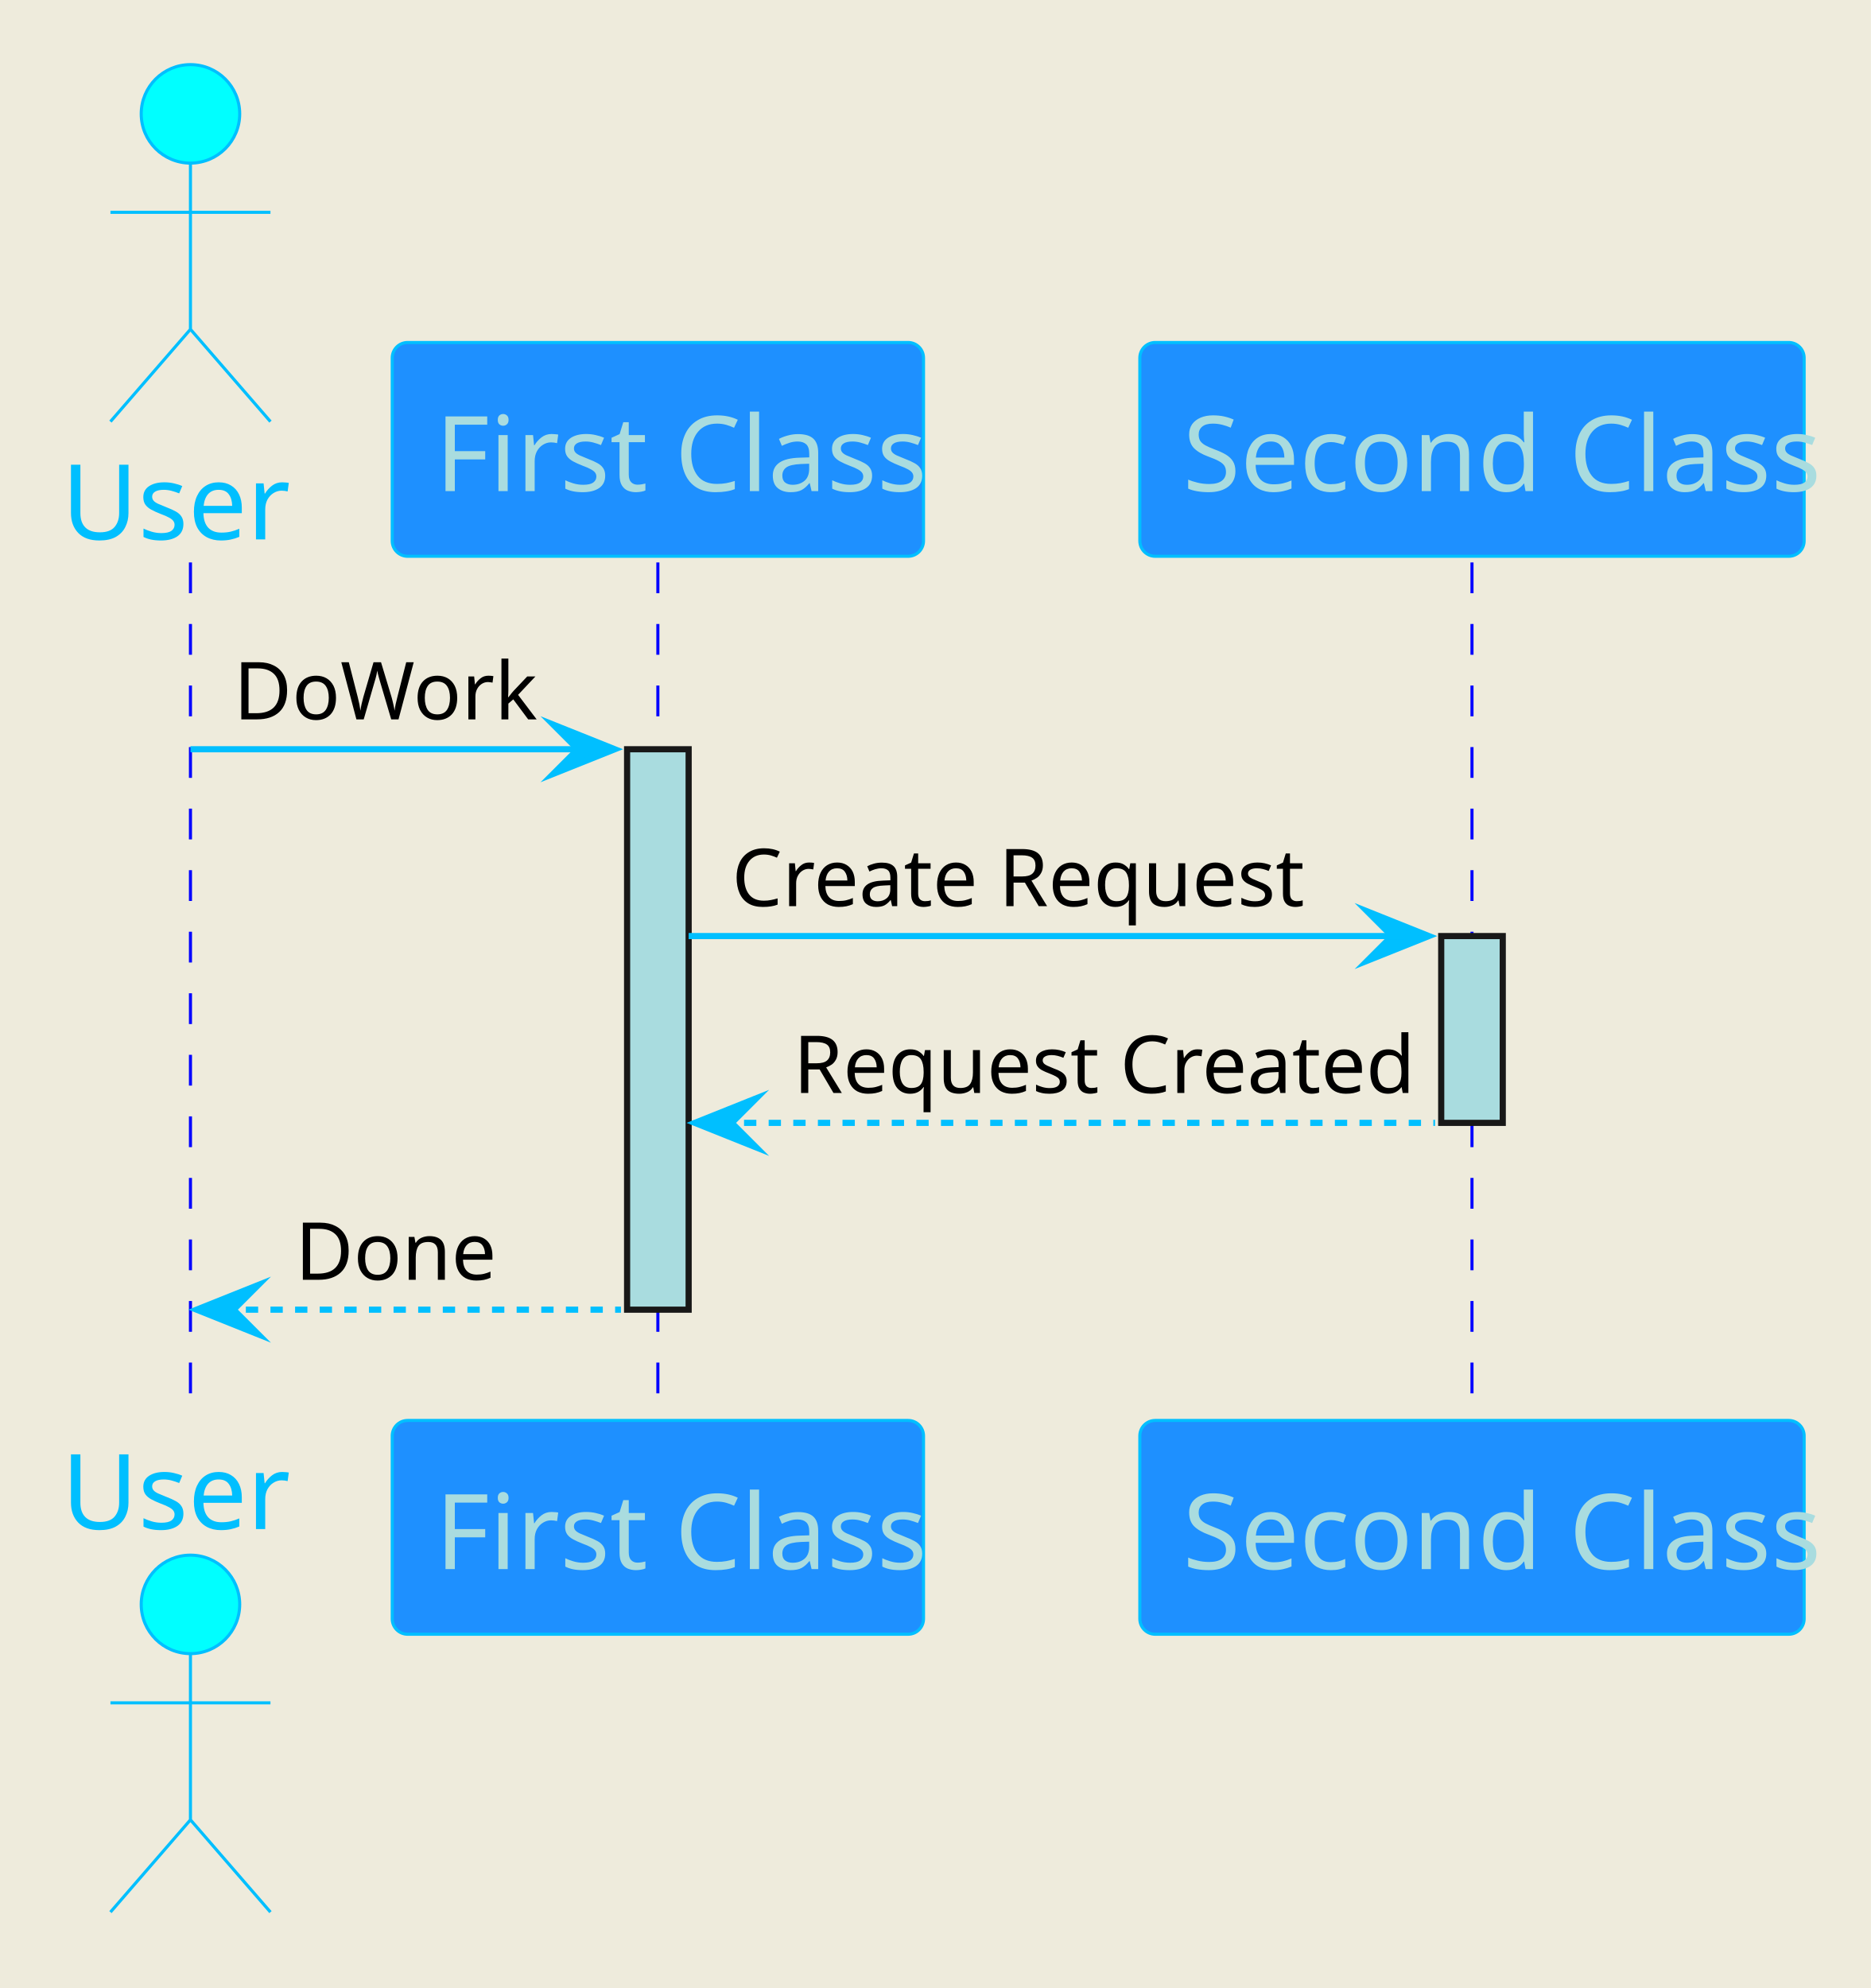
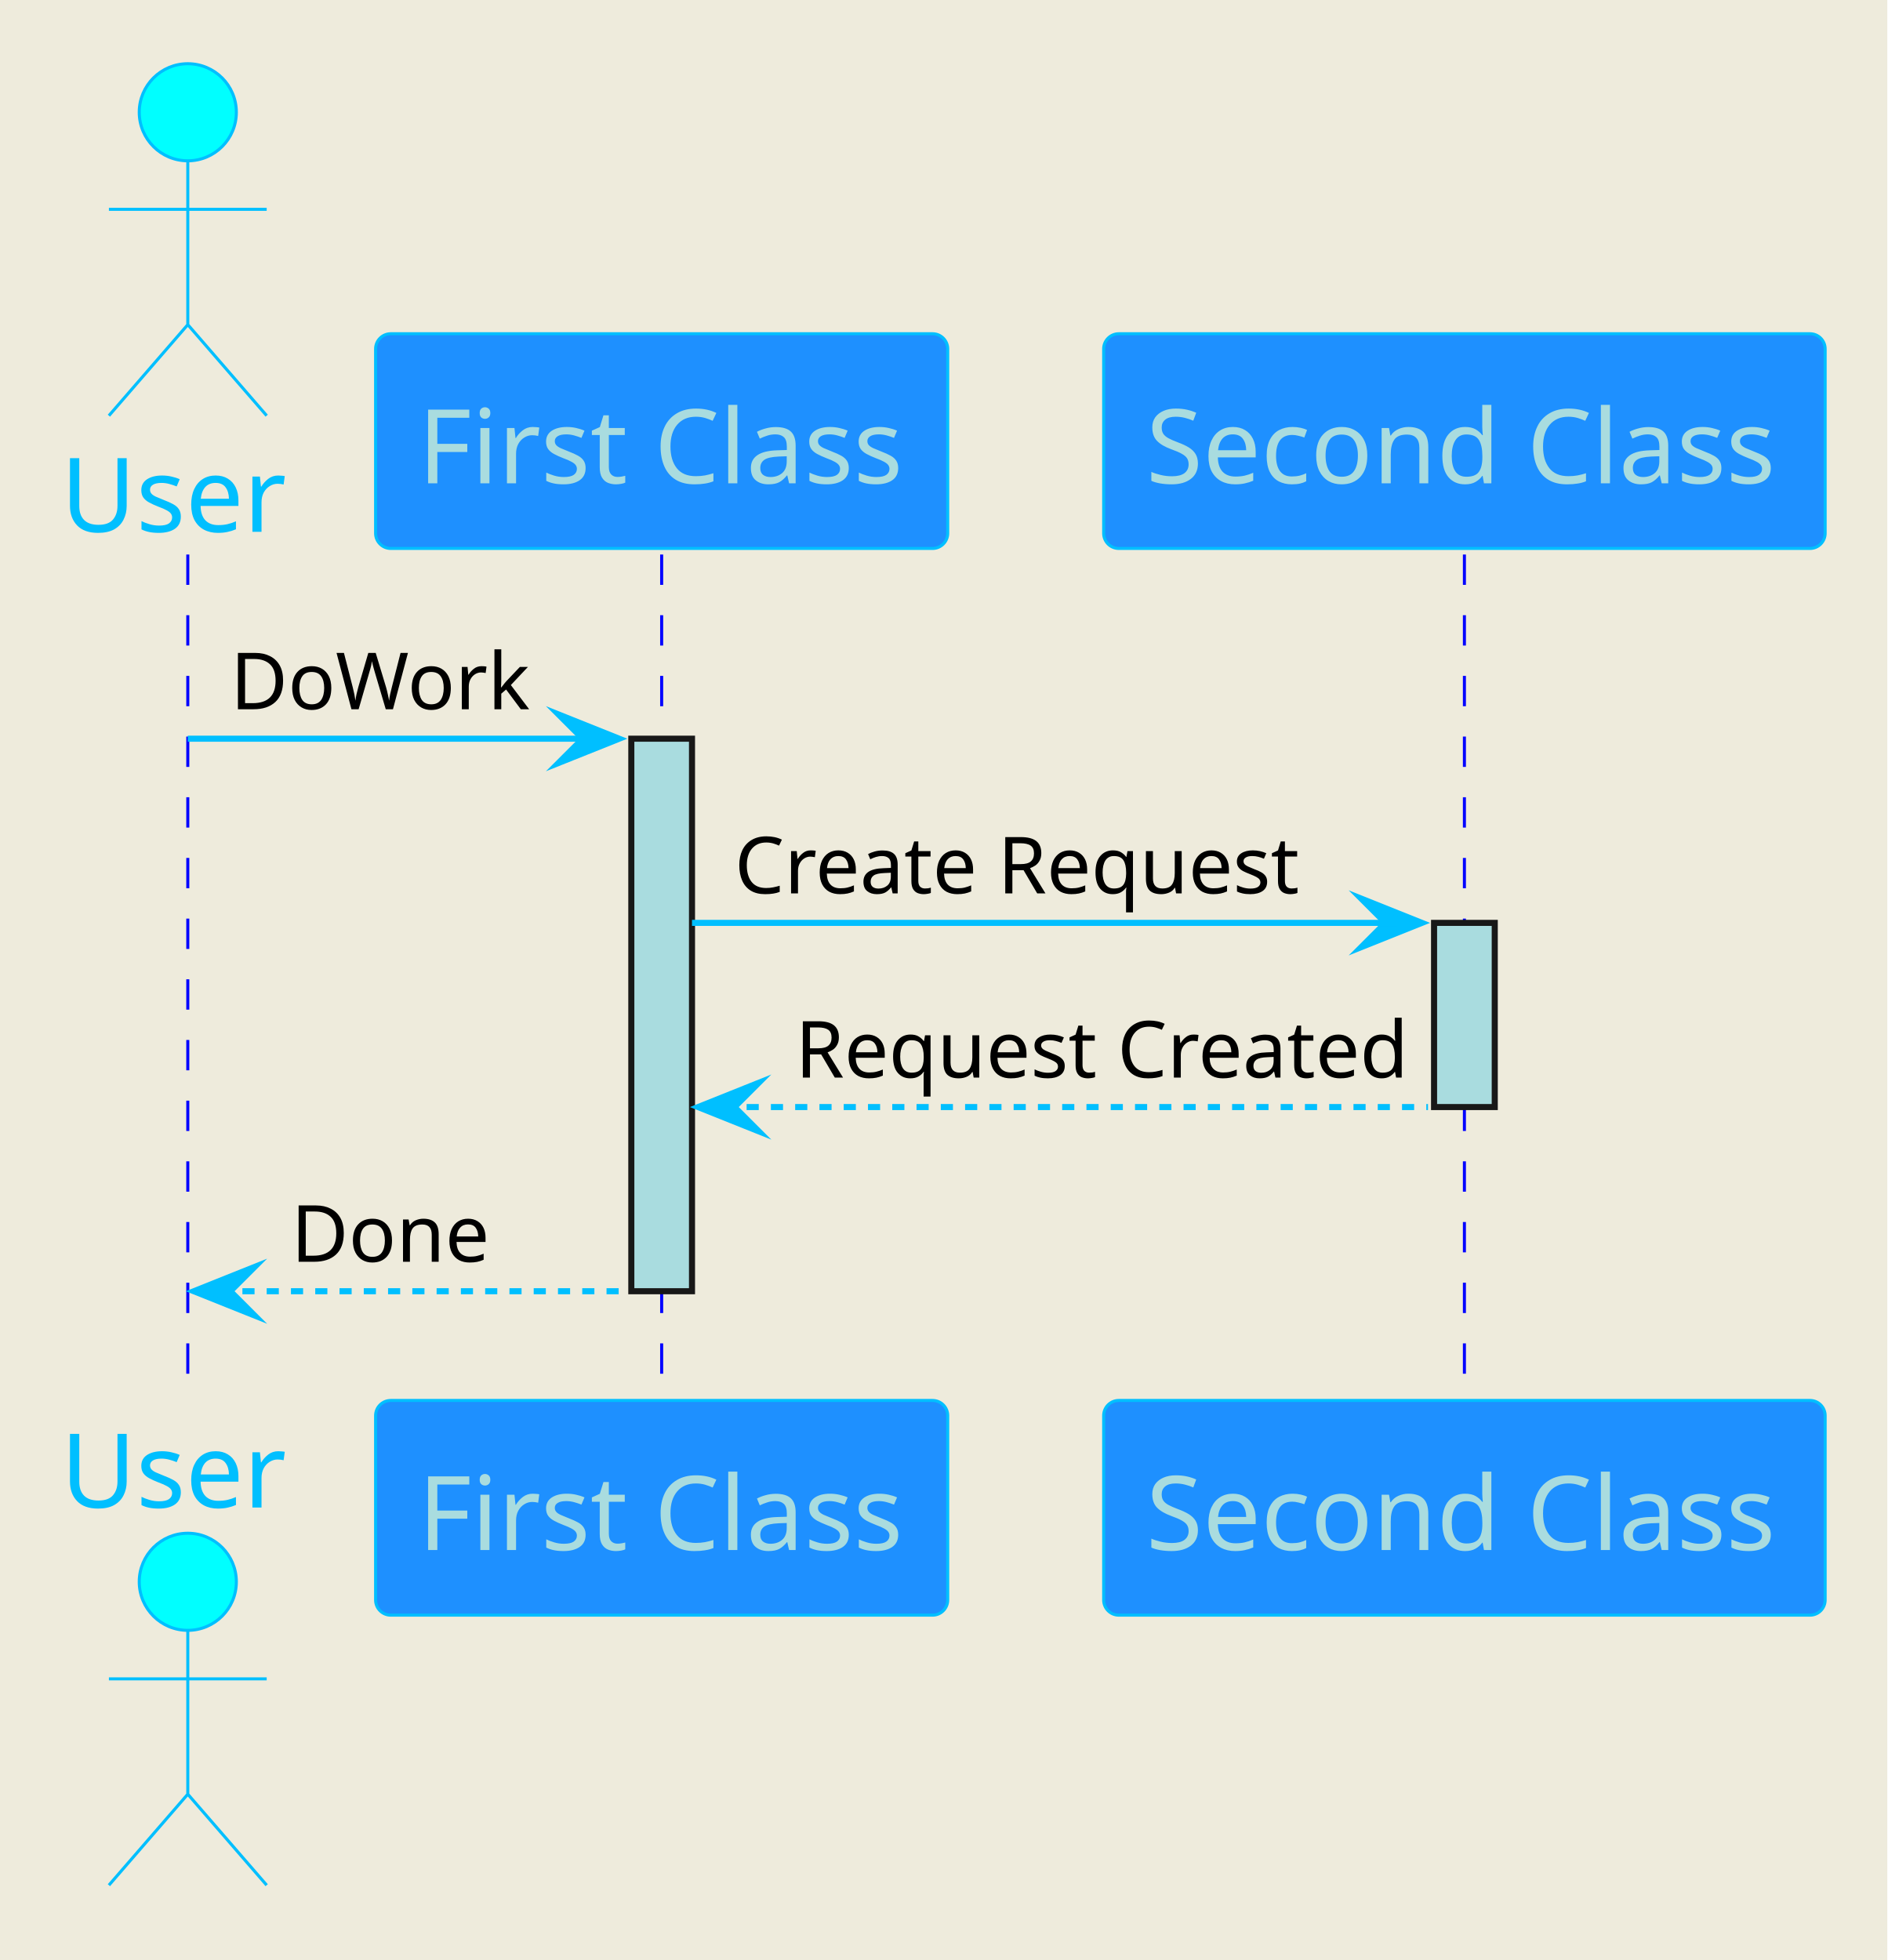
- <svg xmlns="http://www.w3.org/2000/svg" version="1.1" data-diagram-type="SEQUENCE" style="width:304px;height:323px;background:#EEEBDC;" width="304px" height="323px" viewBox="0 0 304 323" zoomAndPan="magnify" preserveAspectRatio="none" contentStyleType="text/css">
+ <svg xmlns="http://www.w3.org/2000/svg" version="1.1" data-diagram-type="SEQUENCE" style="width:311px;height:323px;background:#EEEBDC;" width="311px" height="323px" viewBox="0 0 311 323" zoomAndPan="magnify" preserveAspectRatio="none" contentStyleType="text/css">
  <defs />
  <g font-family="sans-serif" lengthAdjust="spacing">
-     <rect x="0" y="0" width="304" height="323" fill="#EEEBDC" style="stroke:none;" />
+     <rect x="0" y="0" width="311" height="323" fill="#EEEBDC" style="stroke:none;" />
    <g>
      <rect x="27.446" y="91.383" width="8" height="139.406" fill="#000" fill-opacity="0" />
      <line x1="30.946" y1="91.383" x2="30.946" y2="230.789" style="stroke:#00F;stroke-width:0.5;stroke-dasharray:5,5;" />
    </g>
    <g>
-       <rect x="103.394" y="91.383" width="8" height="139.406" fill="#000" fill-opacity="0" />
-       <line x1="106.894" y1="91.383" x2="106.894" y2="230.789" style="stroke:#00F;stroke-width:0.5;stroke-dasharray:5,5;" />
+       <rect x="105.531" y="91.383" width="8" height="139.406" fill="#000" fill-opacity="0" />
+       <line x1="109.031" y1="91.383" x2="109.031" y2="230.789" style="stroke:#00F;stroke-width:0.5;stroke-dasharray:5,5;" />
    </g>
    <g>
-       <rect x="101.894" y="121.734" width="10" height="91.055" fill="#A9DCDF" style="stroke:#181818;stroke-width:1;" />
+       <rect x="104.031" y="121.734" width="10" height="91.055" fill="#A9DCDF" style="stroke:#181818;stroke-width:1;" />
    </g>
    <g>
-       <rect x="235.674" y="91.383" width="8" height="139.406" fill="#000" fill-opacity="0" />
-       <line x1="239.174" y1="91.383" x2="239.174" y2="230.789" style="stroke:#00F;stroke-width:0.5;stroke-dasharray:5,5;" />
+       <rect x="237.812" y="91.383" width="8" height="139.406" fill="#000" fill-opacity="0" />
+       <line x1="241.312" y1="91.383" x2="241.312" y2="230.789" style="stroke:#00F;stroke-width:0.5;stroke-dasharray:5,5;" />
    </g>
    <g>
-       <rect x="234.174" y="152.086" width="10" height="30.352" fill="#A9DCDF" style="stroke:#181818;stroke-width:1;" />
+       <rect x="236.312" y="152.086" width="10" height="30.352" fill="#A9DCDF" style="stroke:#181818;stroke-width:1;" />
    </g>
    <text x="10" y="87.647" fill="#00BFFF" font-size="17" textLength="35.893" font-family="Aapex">User</text>
    <ellipse cx="30.946" cy="18.5" rx="8" ry="8" fill="#0FF" style="stroke:#00BFFF;stroke-width:0.5;" />
    <path d="M30.946,26.5 L30.946,53.5 M17.946,34.5 L43.946,34.5 M30.946,53.5 L17.946,68.5 M30.946,53.5 L43.946,68.5" style="stroke:#00BFFF;stroke-width:0.5;" fill="none" />
-     <rect x="63.731" y="55.647" width="86.325" height="34.735" fill="#1E90FF" style="stroke:#00BFFF;stroke-width:0.5;" rx="2.5" ry="2.5" />
-     <text x="70.731" y="79.797" fill="#A9DCDF" font-size="17" textLength="72.325" font-family="Impact">First Class</text>
-     <rect x="185.204" y="55.647" width="107.94" height="34.735" fill="#1E90FF" style="stroke:#00BFFF;stroke-width:0.5;" rx="2.5" ry="2.5" />
-     <text x="192.204" y="79.797" fill="#A9DCDF" font-size="17" textLength="93.94" font-family="Impact">Second Class</text>
+     <rect x="61.893" y="55" width="94.277" height="35.383" fill="#1E90FF" style="stroke:#00BFFF;stroke-width:0.5;" rx="2.5" ry="2.5" />
+     <text x="68.893" y="79.647" fill="#A9DCDF" font-size="17" textLength="80.277">First Class</text>
+     <rect x="181.867" y="55" width="118.889" height="35.383" fill="#1E90FF" style="stroke:#00BFFF;stroke-width:0.5;" rx="2.5" ry="2.5" />
+     <text x="188.867" y="79.647" fill="#A9DCDF" font-size="17" textLength="104.889">Second Class</text>
    <text x="10" y="248.437" fill="#00BFFF" font-size="17" textLength="35.893" font-family="Aapex">User</text>
    <ellipse cx="30.946" cy="260.672" rx="8" ry="8" fill="#0FF" style="stroke:#00BFFF;stroke-width:0.5;" />
    <path d="M30.946,268.672 L30.946,295.672 M17.946,276.672 L43.946,276.672 M30.946,295.672 L17.946,310.672 M30.946,295.672 L43.946,310.672" style="stroke:#00BFFF;stroke-width:0.5;" fill="none" />
-     <rect x="63.731" y="230.789" width="86.325" height="34.735" fill="#1E90FF" style="stroke:#00BFFF;stroke-width:0.5;" rx="2.5" ry="2.5" />
-     <text x="70.731" y="254.938" fill="#A9DCDF" font-size="17" textLength="72.325" font-family="Impact">First Class</text>
-     <rect x="185.204" y="230.789" width="107.94" height="34.735" fill="#1E90FF" style="stroke:#00BFFF;stroke-width:0.5;" rx="2.5" ry="2.5" />
-     <text x="192.204" y="254.938" fill="#A9DCDF" font-size="17" textLength="93.94" font-family="Impact">Second Class</text>
-     <polygon points="89.894,117.734,99.894,121.734,89.894,125.734,93.894,121.734" fill="#00BFFF" style="stroke:#00BFFF;stroke-width:1;stroke-linejoin:miter;stroke-miterlimit:10;" />
-     <line x1="30.946" y1="121.734" x2="95.894" y2="121.734" style="stroke:#00BFFF;stroke-width:1;" />
+     <rect x="61.893" y="230.789" width="94.277" height="35.383" fill="#1E90FF" style="stroke:#00BFFF;stroke-width:0.5;" rx="2.5" ry="2.5" />
+     <text x="68.893" y="255.437" fill="#A9DCDF" font-size="17" textLength="80.277">First Class</text>
+     <rect x="181.867" y="230.789" width="118.889" height="35.383" fill="#1E90FF" style="stroke:#00BFFF;stroke-width:0.5;" rx="2.5" ry="2.5" />
+     <text x="188.867" y="255.437" fill="#A9DCDF" font-size="17" textLength="104.889">Second Class</text>
+     <polygon points="92.031,117.734,102.031,121.734,92.031,125.734,96.031,121.734" fill="#00BFFF" style="stroke:#00BFFF;stroke-width:1;stroke-linejoin:miter;stroke-miterlimit:10;" />
+     <line x1="30.946" y1="121.734" x2="98.031" y2="121.734" style="stroke:#00BFFF;stroke-width:1;" />
    <text x="37.946" y="116.878" fill="#000" font-size="13" textLength="46.947">DoWork</text>
-     <polygon points="222.174,148.086,232.174,152.086,222.174,156.086,226.174,152.086" fill="#00BFFF" style="stroke:#00BFFF;stroke-width:1;stroke-linejoin:miter;stroke-miterlimit:10;" />
-     <line x1="111.894" y1="152.086" x2="228.174" y2="152.086" style="stroke:#00BFFF;stroke-width:1;" />
-     <text x="118.894" y="147.229" fill="#000" font-size="13" textLength="91.051">Create Request</text>
-     <polygon points="122.894,178.438,112.894,182.438,122.894,186.438,118.894,182.438" fill="#00BFFF" style="stroke:#00BFFF;stroke-width:1;stroke-linejoin:miter;stroke-miterlimit:10;" />
-     <line x1="116.894" y1="182.438" x2="233.174" y2="182.438" style="stroke:#00BFFF;stroke-width:1;stroke-dasharray:2,2;" />
-     <text x="128.894" y="177.581" fill="#000" font-size="13" textLength="98.281">Request Created</text>
+     <polygon points="224.312,148.086,234.312,152.086,224.312,156.086,228.312,152.086" fill="#00BFFF" style="stroke:#00BFFF;stroke-width:1;stroke-linejoin:miter;stroke-miterlimit:10;" />
+     <line x1="114.031" y1="152.086" x2="230.312" y2="152.086" style="stroke:#00BFFF;stroke-width:1;" />
+     <text x="121.031" y="147.229" fill="#000" font-size="13" textLength="91.051">Create Request</text>
+     <polygon points="125.031,178.438,115.031,182.438,125.031,186.438,121.031,182.438" fill="#00BFFF" style="stroke:#00BFFF;stroke-width:1;stroke-linejoin:miter;stroke-miterlimit:10;" />
+     <line x1="119.031" y1="182.438" x2="235.312" y2="182.438" style="stroke:#00BFFF;stroke-width:1;stroke-dasharray:2,2;" />
+     <text x="131.031" y="177.581" fill="#000" font-size="13" textLength="98.281">Request Created</text>
    <polygon points="41.946,208.789,31.946,212.789,41.946,216.789,37.946,212.789" fill="#00BFFF" style="stroke:#00BFFF;stroke-width:1;stroke-linejoin:miter;stroke-miterlimit:10;" />
-     <line x1="35.946" y1="212.789" x2="100.894" y2="212.789" style="stroke:#00BFFF;stroke-width:1;stroke-dasharray:2,2;" />
+     <line x1="35.946" y1="212.789" x2="103.031" y2="212.789" style="stroke:#00BFFF;stroke-width:1;stroke-dasharray:2,2;" />
    <text x="47.946" y="207.933" fill="#000" font-size="13" textLength="31.078">Done</text>
  </g>
</svg>
